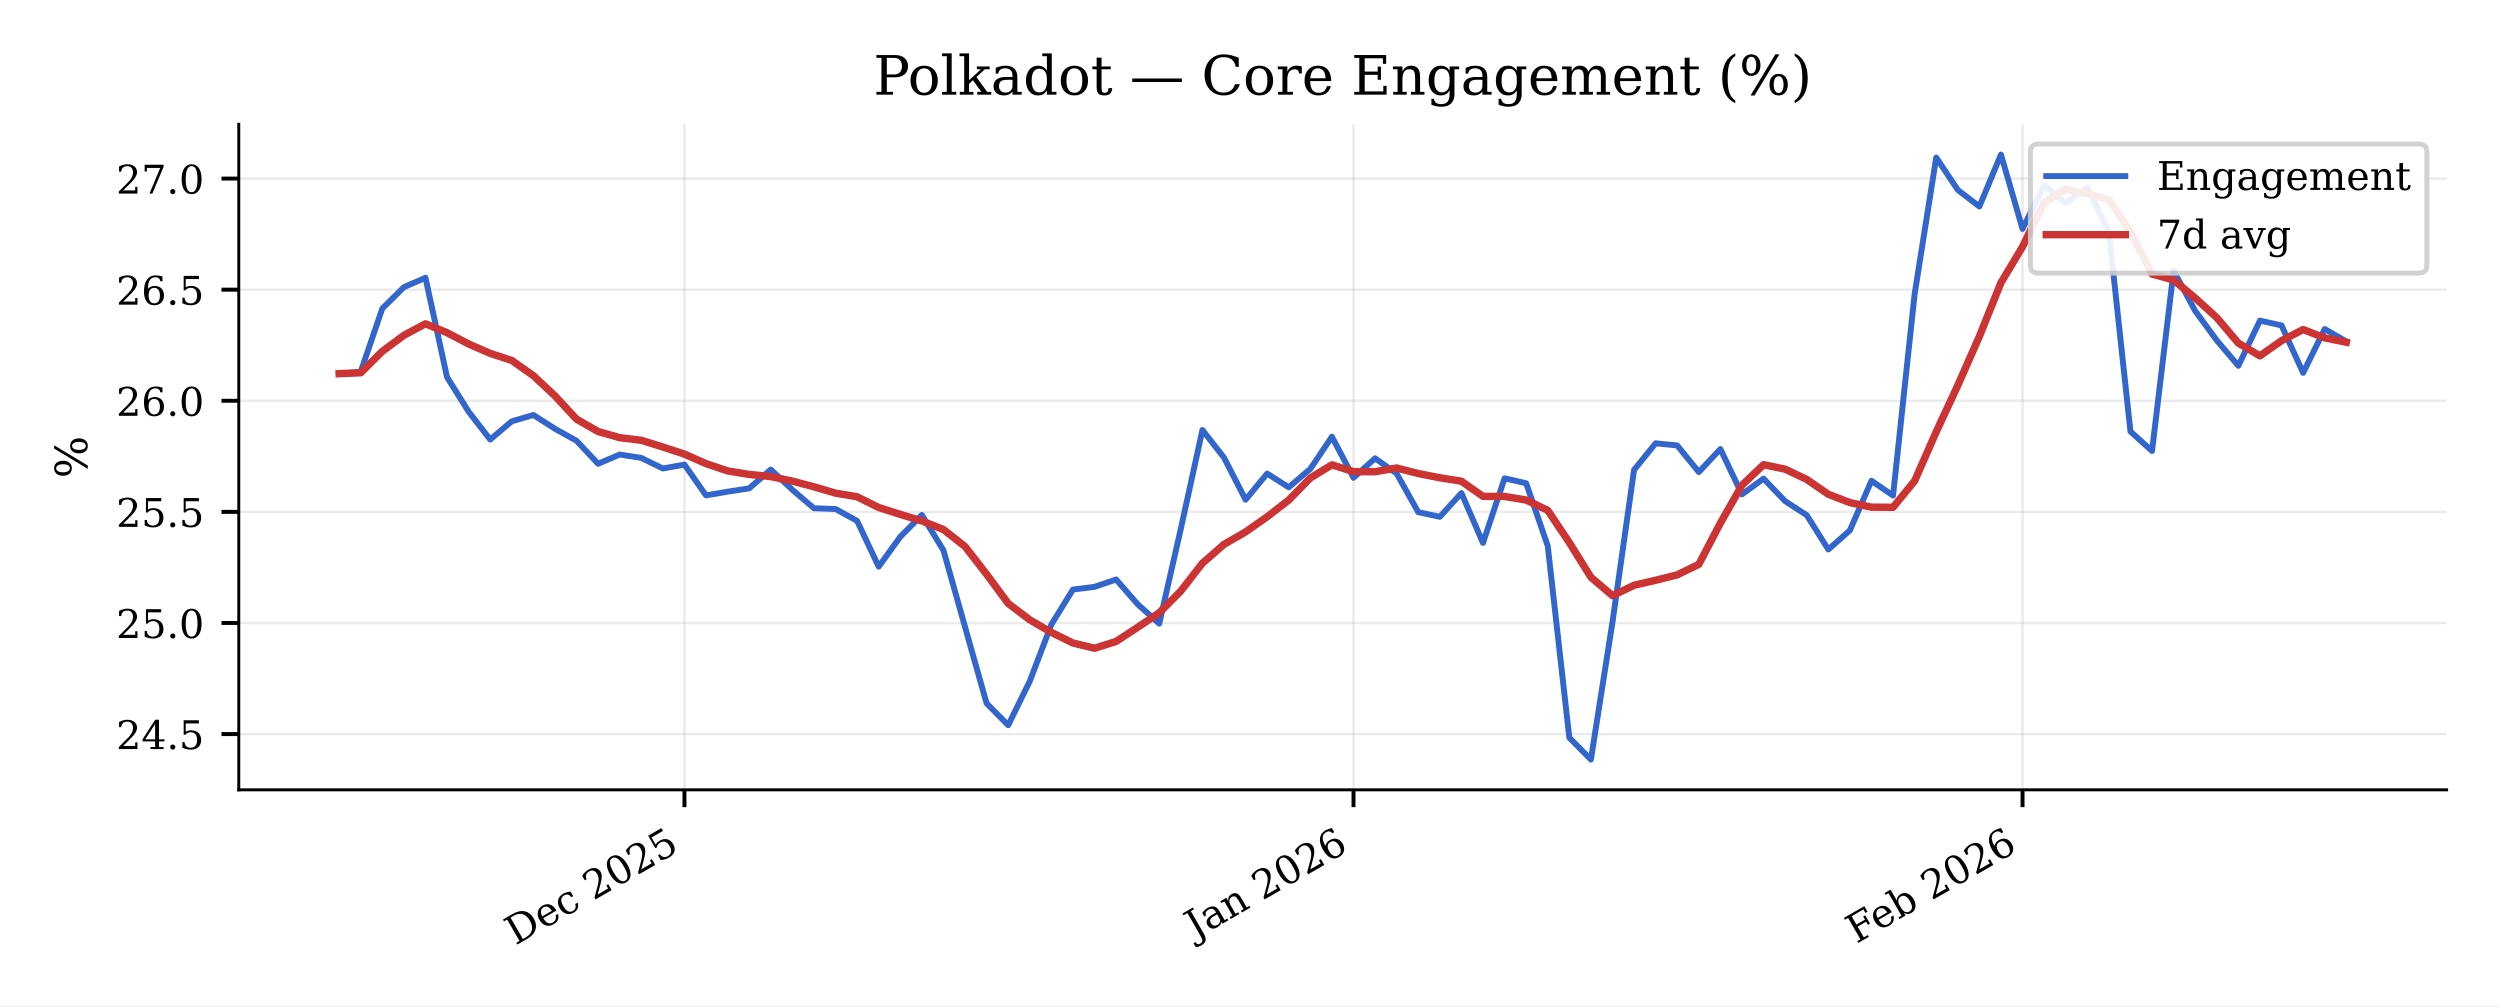
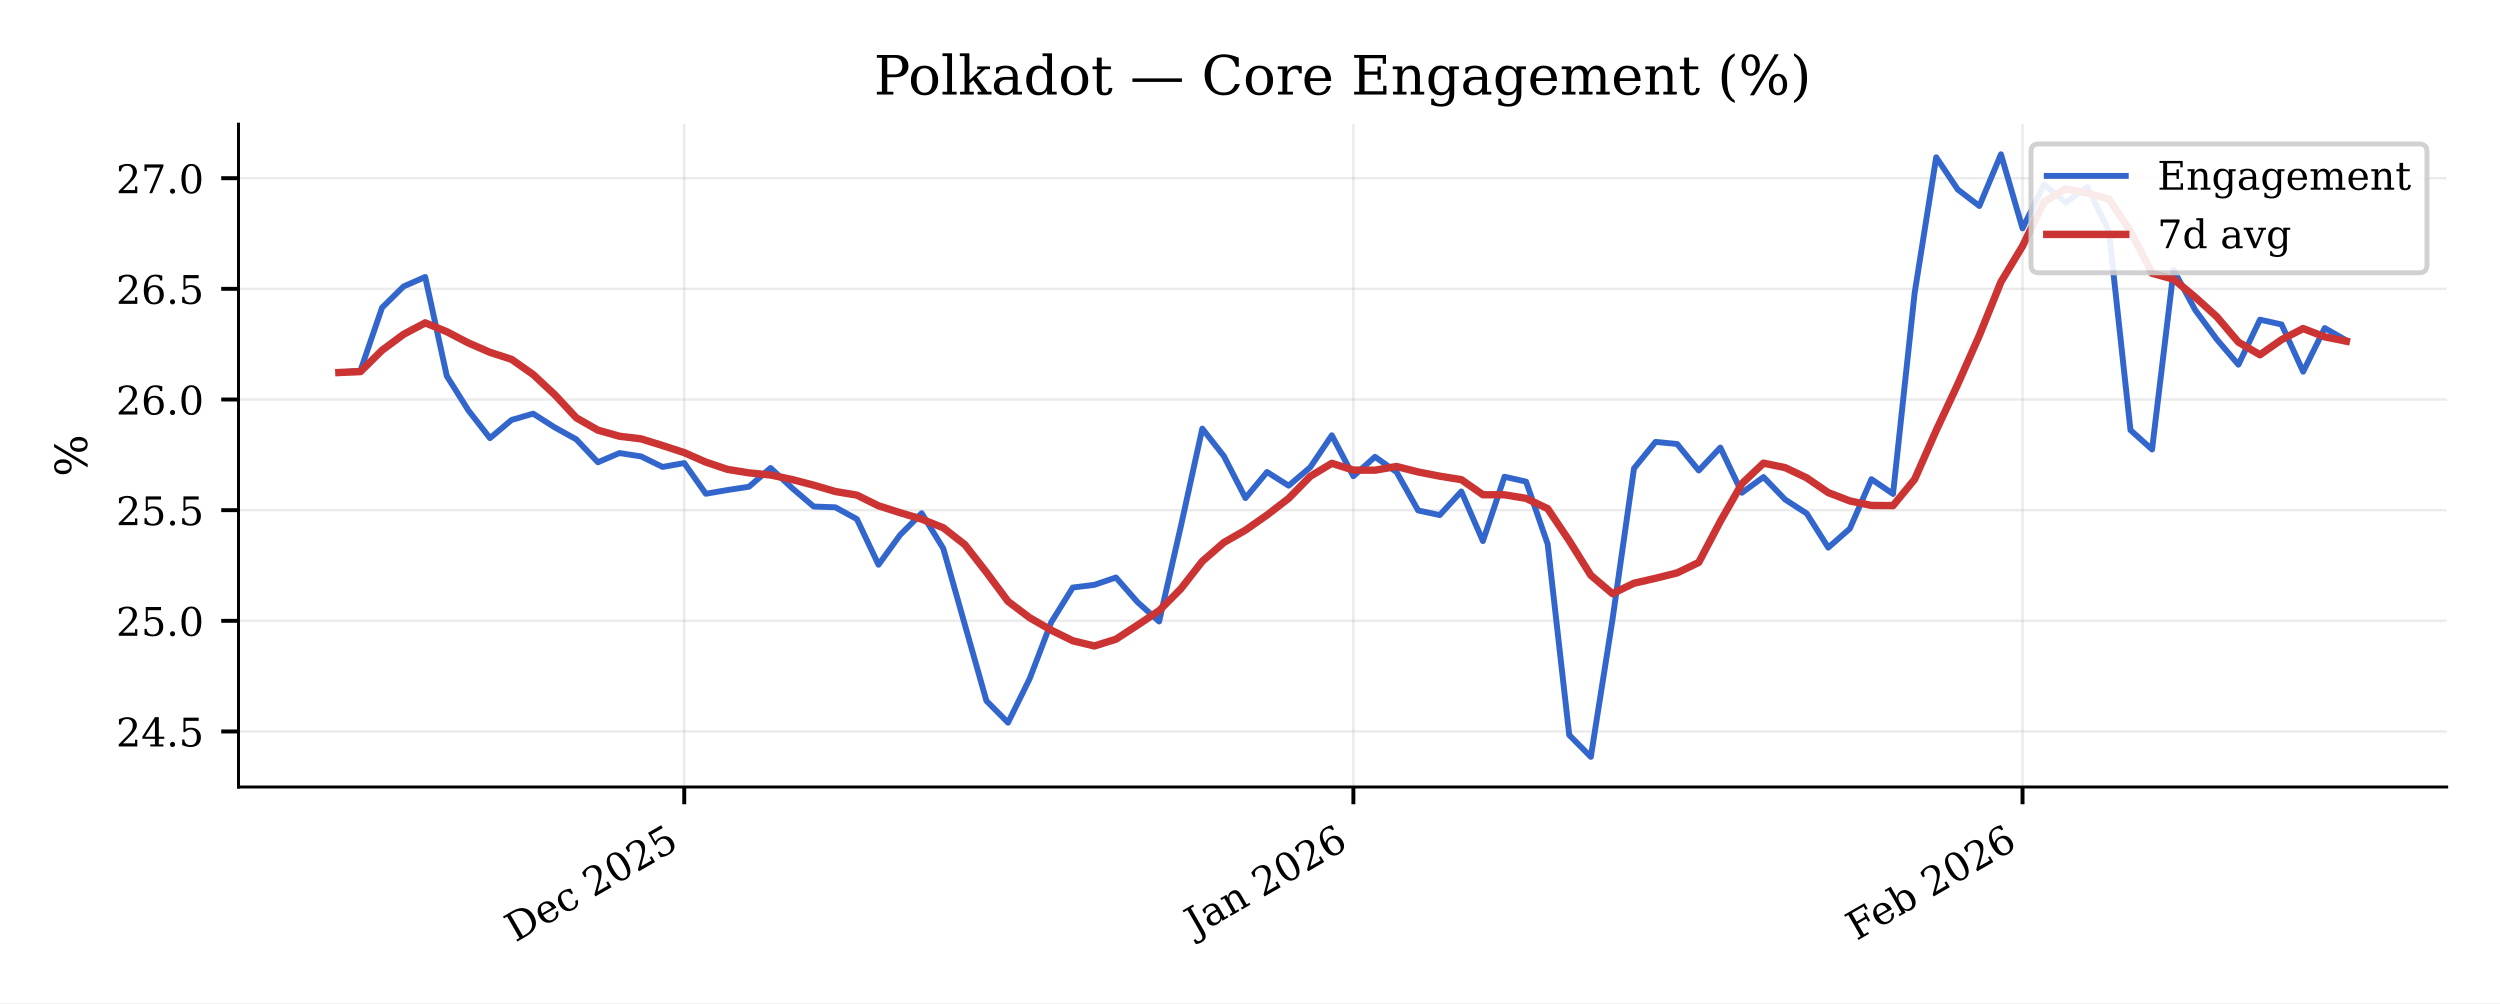
- <svg xmlns="http://www.w3.org/2000/svg" xmlns:xlink="http://www.w3.org/1999/xlink" width="505.939pt" height="203.614pt" viewBox="0 0 505.939 203.614" version="1.1">
+ <svg xmlns="http://www.w3.org/2000/svg" xmlns:xlink="http://www.w3.org/1999/xlink" width="506.538pt" height="203.229pt" viewBox="0 0 506.538 203.229" version="1.1">
  <defs>
    <style type="text/css">*{stroke-linejoin: round; stroke-linecap: butt}</style>
  </defs>
  <g id="figure_1">
    <g id="patch_1">
-       <path d="M 0 203.614  L 505.939 203.614  L 505.939 0  L 0 0  z " style="fill: #ffffff" />
+       <path d="M 0 203.229  L 506.538 203.229  L 506.538 0  L 0 0  z " style="fill: #ffffff" />
    </g>
    <g id="axes_1">
      <g id="patch_2">
-         <path d="M 48.323 159.843  L 495.139 159.843  L 495.139 25.158  L 48.323 25.158  z " style="fill: #ffffff" />
+         <path d="M 48.323 159.458  L 495.738 159.458  L 495.738 25.158  L 48.323 25.158  z " style="fill: #ffffff" />
      </g>
      <g id="matplotlib.axis_1">
        <g id="xtick_1">
          <g id="line2d_1">
-             <path d="M 138.516 159.843  L 138.516 25.158  " clip-path="url(#p95d42a4b3d)" style="fill: none; stroke: #b0b0b0; stroke-opacity: 0.25; stroke-width: 0.5; stroke-linecap: square" />
+             <path d="M 138.637 159.458  L 138.637 25.158  " clip-path="url(#pb8641008ee)" style="fill: none; stroke: #b0b0b0; stroke-opacity: 0.25; stroke-width: 0.5; stroke-linecap: square" />
          </g>
          <g id="line2d_2">
            <defs>
-               <path id="md0ec6a96a8" d="M 0 0  L 0 3.5  " style="stroke: #000000; stroke-width: 0.8" />
+               <path id="mc7904ac2c5" d="M 0 0  L 0 3.5  " style="stroke: #000000; stroke-width: 0.8" />
            </defs>
            <g>
-               <use xlink:href="#md0ec6a96a8" x="138.516" y="159.843" style="stroke: #000000; stroke-width: 0.8" />
+               <use xlink:href="#mc7904ac2c5" x="138.637" y="159.458" style="stroke: #000000; stroke-width: 0.8" />
            </g>
          </g>
          <g id="text_1">
-             <g transform="translate(104.3149 191.3731) rotate(-30) scale(0.08 -0.08)">
+             <g transform="translate(104.4359 190.9881) rotate(-30) scale(0.08 -0.08)">
              <defs>
                <path id="DejaVuSerif-44" d="M 1581 331  L 2163 331  Q 3072 331 3558 850  Q 4044 1369 4044 2338  Q 4044 3306 3559 3818  Q 3075 4331 2163 4331  L 1581 4331  L 1581 331  z M 353 0  L 353 331  L 947 331  L 947 4331  L 353 4331  L 353 4666  L 2209 4666  Q 3416 4666 4089 4050  Q 4763 3434 4763 2338  Q 4763 1238 4088 619  Q 3413 0 2209 0  L 353 0  z " transform="scale(0.015625)" />
                <path id="DejaVuSerif-65" d="M 3469 1600  L 991 1600  L 991 1575  Q 991 903 1244 561  Q 1497 219 1991 219  Q 2369 219 2611 417  Q 2853 616 2950 1006  L 3413 1006  Q 3275 459 2904 184  Q 2534 -91 1931 -91  Q 1203 -91 761 389  Q 319 869 319 1663  Q 319 2450 753 2931  Q 1188 3413 1894 3413  Q 2647 3413 3050 2948  Q 3453 2484 3469 1600  z M 2791 1931  Q 2772 2513 2545 2808  Q 2319 3103 1894 3103  Q 1497 3103 1269 2806  Q 1041 2509 991 1931  L 2791 1931  z " transform="scale(0.015625)" />
                <path id="DejaVuSerif-63" d="M 3291 997  Q 3169 466 2822 187  Q 2475 -91 1925 -91  Q 1200 -91 759 389  Q 319 869 319 1663  Q 319 2459 759 2936  Q 1200 3413 1925 3413  Q 2241 3413 2553 3339  Q 2866 3266 3181 3116  L 3181 2266  L 2847 2266  Q 2781 2703 2561 2903  Q 2341 3103 1931 3103  Q 1466 3103 1228 2742  Q 991 2381 991 1663  Q 991 944 1227 581  Q 1463 219 1931 219  Q 2303 219 2525 412  Q 2747 606 2828 997  L 3291 997  z " transform="scale(0.015625)" />
                <path id="DejaVuSerif-20" transform="scale(0.015625)" />
                <path id="DejaVuSerif-32" d="M 819 3553  L 469 3553  L 469 4384  Q 803 4563 1142 4656  Q 1481 4750 1806 4750  Q 2534 4750 2956 4397  Q 3378 4044 3378 3438  Q 3378 2753 2422 1800  Q 2347 1728 2309 1691  L 1131 513  L 3078 513  L 3078 1088  L 3444 1088  L 3444 0  L 434 0  L 434 341  L 1850 1753  Q 2319 2222 2519 2614  Q 2719 3006 2719 3438  Q 2719 3909 2473 4175  Q 2228 4441 1797 4441  Q 1350 4441 1106 4219  Q 863 3997 819 3553  z " transform="scale(0.015625)" />
                <path id="DejaVuSerif-30" d="M 2034 219  Q 2513 219 2750 744  Q 2988 1269 2988 2328  Q 2988 3391 2750 3916  Q 2513 4441 2034 4441  Q 1556 4441 1318 3916  Q 1081 3391 1081 2328  Q 1081 1269 1318 744  Q 1556 219 2034 219  z M 2034 -91  Q 1275 -91 848 546  Q 422 1184 422 2328  Q 422 3475 848 4112  Q 1275 4750 2034 4750  Q 2797 4750 3222 4112  Q 3647 3475 3647 2328  Q 3647 1184 3222 546  Q 2797 -91 2034 -91  z " transform="scale(0.015625)" />
                <path id="DejaVuSerif-35" d="M 3219 4666  L 3219 4153  L 1081 4153  L 1081 2816  Q 1244 2928 1461 2984  Q 1678 3041 1947 3041  Q 2703 3041 3140 2622  Q 3578 2203 3578 1478  Q 3578 738 3136 323  Q 2694 -91 1894 -91  Q 1572 -91 1234 -12  Q 897 66 544 225  L 544 1131  L 897 1131  Q 925 688 1179 453  Q 1434 219 1894 219  Q 2388 219 2653 544  Q 2919 869 2919 1478  Q 2919 2084 2655 2407  Q 2391 2731 1894 2731  Q 1613 2731 1398 2631  Q 1184 2531 1019 2322  L 750 2322  L 750 4666  L 3219 4666  z " transform="scale(0.015625)" />
              </defs>
              <use xlink:href="#DejaVuSerif-44" />
-               <use xlink:href="#DejaVuSerif-65" x="80.176" />
-               <use xlink:href="#DejaVuSerif-63" x="139.355" />
-               <use xlink:href="#DejaVuSerif-20" x="195.361" />
-               <use xlink:href="#DejaVuSerif-32" x="227.148" />
-               <use xlink:href="#DejaVuSerif-30" x="290.771" />
-               <use xlink:href="#DejaVuSerif-32" x="354.395" />
-               <use xlink:href="#DejaVuSerif-35" x="418.018" />
+               <use xlink:href="#DejaVuSerif-65" transform="translate(80.17578 0)" />
+               <use xlink:href="#DejaVuSerif-63" transform="translate(139.3555 0)" />
+               <use xlink:href="#DejaVuSerif-20" transform="translate(195.3613 0)" />
+               <use xlink:href="#DejaVuSerif-32" transform="translate(227.1484 0)" />
+               <use xlink:href="#DejaVuSerif-30" transform="translate(290.7715 0)" />
+               <use xlink:href="#DejaVuSerif-32" transform="translate(354.3945 0)" />
+               <use xlink:href="#DejaVuSerif-35" transform="translate(418.0176 0)" />
            </g>
          </g>
        </g>
        <g id="xtick_2">
          <g id="line2d_3">
-             <path d="M 273.915 159.843  L 273.915 25.158  " clip-path="url(#p95d42a4b3d)" style="fill: none; stroke: #b0b0b0; stroke-opacity: 0.25; stroke-width: 0.5; stroke-linecap: square" />
+             <path d="M 274.217 159.458  L 274.217 25.158  " clip-path="url(#pb8641008ee)" style="fill: none; stroke: #b0b0b0; stroke-opacity: 0.25; stroke-width: 0.5; stroke-linecap: square" />
          </g>
          <g id="line2d_4">
            <g>
-               <use xlink:href="#md0ec6a96a8" x="273.915" y="159.843" style="stroke: #000000; stroke-width: 0.8" />
+               <use xlink:href="#mc7904ac2c5" x="274.217" y="159.458" style="stroke: #000000; stroke-width: 0.8" />
            </g>
          </g>
          <g id="text_2">
-             <g transform="translate(241.8777 190.1237) rotate(-30) scale(0.08 -0.08)">
+             <g transform="translate(242.1802 189.7387) rotate(-30) scale(0.08 -0.08)">
              <defs>
                <path id="DejaVuSerif-4a" d="M -538 -1119  L -538 -384  L -181 -384  Q -172 -694 -34 -845  Q 103 -997 378 -997  Q 750 -997 897 -762  Q 1044 -528 1044 153  L 1044 4331  L 319 4331  L 319 4666  L 2272 4666  L 2272 4331  L 1678 4331  L 1678 128  Q 1678 -644 1368 -987  Q 1059 -1331 372 -1331  Q 150 -1331 -79 -1278  Q -309 -1225 -538 -1119  z " transform="scale(0.015625)" />
                <path id="DejaVuSerif-61" d="M 2547 1044  L 2547 1747  L 1806 1747  Q 1378 1747 1168 1562  Q 959 1378 959 997  Q 959 650 1171 447  Q 1384 244 1747 244  Q 2106 244 2326 466  Q 2547 688 2547 1044  z M 3122 2075  L 3122 331  L 3634 331  L 3634 0  L 2547 0  L 2547 359  Q 2356 128 2106 18  Q 1856 -91 1522 -91  Q 969 -91 644 203  Q 319 497 319 997  Q 319 1513 691 1797  Q 1063 2081 1741 2081  L 2547 2081  L 2547 2309  Q 2547 2688 2317 2895  Q 2088 3103 1672 3103  Q 1328 3103 1125 2947  Q 922 2791 872 2484  L 575 2484  L 575 3156  Q 875 3284 1158 3348  Q 1441 3413 1709 3413  Q 2400 3413 2761 3070  Q 3122 2728 3122 2075  z " transform="scale(0.015625)" />
                <path id="DejaVuSerif-6e" d="M 263 0  L 263 331  L 781 331  L 781 2988  L 231 2988  L 231 3322  L 1356 3322  L 1356 2731  Q 1516 3069 1770 3241  Q 2025 3413 2363 3413  Q 2913 3413 3172 3097  Q 3431 2781 3431 2113  L 3431 331  L 3944 331  L 3944 0  L 2356 0  L 2356 331  L 2853 331  L 2853 1931  Q 2853 2541 2703 2767  Q 2553 2994 2175 2994  Q 1775 2994 1565 2701  Q 1356 2409 1356 1850  L 1356 331  L 1856 331  L 1856 0  L 263 0  z " transform="scale(0.015625)" />
                <path id="DejaVuSerif-36" d="M 2094 219  Q 2534 219 2771 542  Q 3009 866 3009 1472  Q 3009 2078 2771 2401  Q 2534 2725 2094 2725  Q 1647 2725 1412 2412  Q 1178 2100 1178 1509  Q 1178 888 1415 553  Q 1653 219 2094 219  z M 1075 2569  Q 1288 2803 1556 2918  Q 1825 3034 2163 3034  Q 2859 3034 3264 2615  Q 3669 2197 3669 1472  Q 3669 763 3233 336  Q 2797 -91 2069 -91  Q 1278 -91 853 498  Q 428 1088 428 2181  Q 428 3406 931 4078  Q 1434 4750 2350 4750  Q 2597 4750 2869 4703  Q 3141 4656 3425 4563  L 3425 3794  L 3072 3794  Q 3034 4109 2831 4275  Q 2628 4441 2284 4441  Q 1678 4441 1381 3981  Q 1084 3522 1075 2569  z " transform="scale(0.015625)" />
              </defs>
              <use xlink:href="#DejaVuSerif-4a" />
-               <use xlink:href="#DejaVuSerif-61" x="40.088" />
-               <use xlink:href="#DejaVuSerif-6e" x="99.707" />
-               <use xlink:href="#DejaVuSerif-20" x="164.111" />
-               <use xlink:href="#DejaVuSerif-32" x="195.898" />
-               <use xlink:href="#DejaVuSerif-30" x="259.521" />
-               <use xlink:href="#DejaVuSerif-32" x="323.145" />
-               <use xlink:href="#DejaVuSerif-36" x="386.768" />
+               <use xlink:href="#DejaVuSerif-61" transform="translate(40.08789 0)" />
+               <use xlink:href="#DejaVuSerif-6e" transform="translate(99.70703 0)" />
+               <use xlink:href="#DejaVuSerif-20" transform="translate(164.1113 0)" />
+               <use xlink:href="#DejaVuSerif-32" transform="translate(195.8984 0)" />
+               <use xlink:href="#DejaVuSerif-30" transform="translate(259.5215 0)" />
+               <use xlink:href="#DejaVuSerif-32" transform="translate(323.1445 0)" />
+               <use xlink:href="#DejaVuSerif-36" transform="translate(386.7676 0)" />
            </g>
          </g>
        </g>
        <g id="xtick_3">
          <g id="line2d_5">
-             <path d="M 409.313 159.843  L 409.313 25.158  " clip-path="url(#p95d42a4b3d)" style="fill: none; stroke: #b0b0b0; stroke-opacity: 0.25; stroke-width: 0.5; stroke-linecap: square" />
+             <path d="M 409.797 159.458  L 409.797 25.158  " clip-path="url(#pb8641008ee)" style="fill: none; stroke: #b0b0b0; stroke-opacity: 0.25; stroke-width: 0.5; stroke-linecap: square" />
          </g>
          <g id="line2d_6">
            <g>
-               <use xlink:href="#md0ec6a96a8" x="409.313" y="159.843" style="stroke: #000000; stroke-width: 0.8" />
+               <use xlink:href="#mc7904ac2c5" x="409.797" y="159.458" style="stroke: #000000; stroke-width: 0.8" />
            </g>
          </g>
          <g id="text_3">
-             <g transform="translate(375.6851 191.0425) rotate(-30) scale(0.08 -0.08)">
+             <g transform="translate(376.1691 190.6575) rotate(-30) scale(0.08 -0.08)">
              <defs>
                <path id="DejaVuSerif-46" d="M 353 0  L 353 331  L 947 331  L 947 4331  L 353 4331  L 353 4666  L 4172 4666  L 4172 3628  L 3788 3628  L 3788 4281  L 1581 4281  L 1581 2719  L 3175 2719  L 3175 3303  L 3559 3303  L 3559 1753  L 3175 1753  L 3175 2338  L 1581 2338  L 1581 331  L 2328 331  L 2328 0  L 353 0  z " transform="scale(0.015625)" />
                <path id="DejaVuSerif-62" d="M 738 331  L 738 4531  L 184 4531  L 184 4863  L 1313 4863  L 1313 2803  Q 1481 3116 1742 3264  Q 2003 3413 2388 3413  Q 3000 3413 3387 2928  Q 3775 2444 3775 1663  Q 3775 881 3387 395  Q 3000 -91 2388 -91  Q 2003 -91 1742 57  Q 1481 206 1313 519  L 1313 0  L 184 0  L 184 331  L 738 331  z M 1313 1497  Q 1313 897 1542 583  Q 1772 269 2209 269  Q 2650 269 2876 622  Q 3103 975 3103 1663  Q 3103 2353 2876 2703  Q 2650 3053 2209 3053  Q 1772 3053 1542 2737  Q 1313 2422 1313 1825  L 1313 1497  z " transform="scale(0.015625)" />
              </defs>
              <use xlink:href="#DejaVuSerif-46" />
-               <use xlink:href="#DejaVuSerif-65" x="63.885" />
-               <use xlink:href="#DejaVuSerif-62" x="123.064" />
-               <use xlink:href="#DejaVuSerif-20" x="187.078" />
-               <use xlink:href="#DejaVuSerif-32" x="218.865" />
-               <use xlink:href="#DejaVuSerif-30" x="282.488" />
-               <use xlink:href="#DejaVuSerif-32" x="346.111" />
-               <use xlink:href="#DejaVuSerif-36" x="409.734" />
+               <use xlink:href="#DejaVuSerif-65" transform="translate(63.88477 0)" />
+               <use xlink:href="#DejaVuSerif-62" transform="translate(123.0645 0)" />
+               <use xlink:href="#DejaVuSerif-20" transform="translate(187.0781 0)" />
+               <use xlink:href="#DejaVuSerif-32" transform="translate(218.8652 0)" />
+               <use xlink:href="#DejaVuSerif-30" transform="translate(282.4883 0)" />
+               <use xlink:href="#DejaVuSerif-32" transform="translate(346.1113 0)" />
+               <use xlink:href="#DejaVuSerif-36" transform="translate(409.7344 0)" />
            </g>
          </g>
        </g>
      </g>
      <g id="matplotlib.axis_2">
        <g id="ytick_1">
          <g id="line2d_7">
-             <path d="M 48.323 148.559  L 495.139 148.559  " clip-path="url(#p95d42a4b3d)" style="fill: none; stroke: #b0b0b0; stroke-opacity: 0.25; stroke-width: 0.5; stroke-linecap: square" />
+             <path d="M 48.323 148.206  L 495.738 148.206  " clip-path="url(#pb8641008ee)" style="fill: none; stroke: #b0b0b0; stroke-opacity: 0.25; stroke-width: 0.5; stroke-linecap: square" />
          </g>
          <g id="line2d_8">
            <defs>
-               <path id="m6b0a454af5" d="M 0 0  L -3.5 0  " style="stroke: #000000; stroke-width: 0.8" />
+               <path id="m732119e237" d="M 0 0  L -3.5 0  " style="stroke: #000000; stroke-width: 0.8" />
            </defs>
            <g>
-               <use xlink:href="#m6b0a454af5" x="48.323" y="148.559" style="stroke: #000000; stroke-width: 0.8" />
+               <use xlink:href="#m732119e237" x="48.323" y="148.206" style="stroke: #000000; stroke-width: 0.8" />
            </g>
          </g>
          <g id="text_4">
-             <g transform="translate(23.51031 151.5979) scale(0.08 -0.08)">
+             <g transform="translate(23.51031 151.2451) scale(0.08 -0.08)">
              <defs>
                <path id="DejaVuSerif-34" d="M 2234 1581  L 2234 4063  L 641 1581  L 2234 1581  z M 3609 0  L 1484 0  L 1484 331  L 2234 331  L 2234 1247  L 197 1247  L 197 1588  L 2241 4750  L 2859 4750  L 2859 1581  L 3750 1581  L 3750 1247  L 2859 1247  L 2859 331  L 3609 331  L 3609 0  z " transform="scale(0.015625)" />
                <path id="DejaVuSerif-2e" d="M 603 325  Q 603 500 722 622  Q 841 744 1019 744  Q 1191 744 1312 622  Q 1434 500 1434 325  Q 1434 153 1312 31  Q 1191 -91 1019 -91  Q 841 -91 722 29  Q 603 150 603 325  z " transform="scale(0.015625)" />
              </defs>
              <use xlink:href="#DejaVuSerif-32" />
-               <use xlink:href="#DejaVuSerif-34" x="63.623" />
-               <use xlink:href="#DejaVuSerif-2e" x="127.246" />
-               <use xlink:href="#DejaVuSerif-35" x="159.033" />
+               <use xlink:href="#DejaVuSerif-34" transform="translate(63.62305 0)" />
+               <use xlink:href="#DejaVuSerif-2e" transform="translate(127.2461 0)" />
+               <use xlink:href="#DejaVuSerif-35" transform="translate(159.0332 0)" />
            </g>
          </g>
        </g>
        <g id="ytick_2">
          <g id="line2d_9">
-             <path d="M 48.323 126.074  L 495.139 126.074  " clip-path="url(#p95d42a4b3d)" style="fill: none; stroke: #b0b0b0; stroke-opacity: 0.25; stroke-width: 0.5; stroke-linecap: square" />
+             <path d="M 48.323 125.786  L 495.738 125.786  " clip-path="url(#pb8641008ee)" style="fill: none; stroke: #b0b0b0; stroke-opacity: 0.25; stroke-width: 0.5; stroke-linecap: square" />
          </g>
          <g id="line2d_10">
            <g>
-               <use xlink:href="#m6b0a454af5" x="48.323" y="126.074" style="stroke: #000000; stroke-width: 0.8" />
+               <use xlink:href="#m732119e237" x="48.323" y="125.786" style="stroke: #000000; stroke-width: 0.8" />
            </g>
          </g>
          <g id="text_5">
-             <g transform="translate(23.51031 129.1138) scale(0.08 -0.08)">
-               <use xlink:href="#DejaVuSerif-32" />
-               <use xlink:href="#DejaVuSerif-35" x="63.623" />
-               <use xlink:href="#DejaVuSerif-2e" x="127.246" />
-               <use xlink:href="#DejaVuSerif-30" x="159.033" />
+             <g transform="translate(23.51031 128.8253) scale(0.08 -0.08)">
+               <use xlink:href="#DejaVuSerif-32" />
+               <use xlink:href="#DejaVuSerif-35" transform="translate(63.62305 0)" />
+               <use xlink:href="#DejaVuSerif-2e" transform="translate(127.2461 0)" />
+               <use xlink:href="#DejaVuSerif-30" transform="translate(159.0332 0)" />
            </g>
          </g>
        </g>
        <g id="ytick_3">
          <g id="line2d_11">
-             <path d="M 48.323 103.59  L 495.139 103.59  " clip-path="url(#p95d42a4b3d)" style="fill: none; stroke: #b0b0b0; stroke-opacity: 0.25; stroke-width: 0.5; stroke-linecap: square" />
+             <path d="M 48.323 103.366  L 495.738 103.366  " clip-path="url(#pb8641008ee)" style="fill: none; stroke: #b0b0b0; stroke-opacity: 0.25; stroke-width: 0.5; stroke-linecap: square" />
          </g>
          <g id="line2d_12">
            <g>
-               <use xlink:href="#m6b0a454af5" x="48.323" y="103.59" style="stroke: #000000; stroke-width: 0.8" />
+               <use xlink:href="#m732119e237" x="48.323" y="103.366" style="stroke: #000000; stroke-width: 0.8" />
            </g>
          </g>
          <g id="text_6">
-             <g transform="translate(23.51031 106.6297) scale(0.08 -0.08)">
-               <use xlink:href="#DejaVuSerif-32" />
-               <use xlink:href="#DejaVuSerif-35" x="63.623" />
-               <use xlink:href="#DejaVuSerif-2e" x="127.246" />
-               <use xlink:href="#DejaVuSerif-35" x="159.033" />
+             <g transform="translate(23.51031 106.4054) scale(0.08 -0.08)">
+               <use xlink:href="#DejaVuSerif-32" />
+               <use xlink:href="#DejaVuSerif-35" transform="translate(63.62305 0)" />
+               <use xlink:href="#DejaVuSerif-2e" transform="translate(127.2461 0)" />
+               <use xlink:href="#DejaVuSerif-35" transform="translate(159.0332 0)" />
            </g>
          </g>
        </g>
        <g id="ytick_4">
          <g id="line2d_13">
-             <path d="M 48.323 81.106  L 495.139 81.106  " clip-path="url(#p95d42a4b3d)" style="fill: none; stroke: #b0b0b0; stroke-opacity: 0.25; stroke-width: 0.5; stroke-linecap: square" />
+             <path d="M 48.323 80.946  L 495.738 80.946  " clip-path="url(#pb8641008ee)" style="fill: none; stroke: #b0b0b0; stroke-opacity: 0.25; stroke-width: 0.5; stroke-linecap: square" />
          </g>
          <g id="line2d_14">
            <g>
-               <use xlink:href="#m6b0a454af5" x="48.323" y="81.106" style="stroke: #000000; stroke-width: 0.8" />
+               <use xlink:href="#m732119e237" x="48.323" y="80.946" style="stroke: #000000; stroke-width: 0.8" />
            </g>
          </g>
          <g id="text_7">
-             <g transform="translate(23.51031 84.14555) scale(0.08 -0.08)">
-               <use xlink:href="#DejaVuSerif-32" />
-               <use xlink:href="#DejaVuSerif-36" x="63.623" />
-               <use xlink:href="#DejaVuSerif-2e" x="127.246" />
-               <use xlink:href="#DejaVuSerif-30" x="159.033" />
+             <g transform="translate(23.51031 83.98561) scale(0.08 -0.08)">
+               <use xlink:href="#DejaVuSerif-32" />
+               <use xlink:href="#DejaVuSerif-36" transform="translate(63.62305 0)" />
+               <use xlink:href="#DejaVuSerif-2e" transform="translate(127.2461 0)" />
+               <use xlink:href="#DejaVuSerif-30" transform="translate(159.0332 0)" />
            </g>
          </g>
        </g>
        <g id="ytick_5">
          <g id="line2d_15">
-             <path d="M 48.323 58.622  L 495.139 58.622  " clip-path="url(#p95d42a4b3d)" style="fill: none; stroke: #b0b0b0; stroke-opacity: 0.25; stroke-width: 0.5; stroke-linecap: square" />
+             <path d="M 48.323 58.526  L 495.738 58.526  " clip-path="url(#pb8641008ee)" style="fill: none; stroke: #b0b0b0; stroke-opacity: 0.25; stroke-width: 0.5; stroke-linecap: square" />
          </g>
          <g id="line2d_16">
            <g>
-               <use xlink:href="#m6b0a454af5" x="48.323" y="58.622" style="stroke: #000000; stroke-width: 0.8" />
+               <use xlink:href="#m732119e237" x="48.323" y="58.526" style="stroke: #000000; stroke-width: 0.8" />
            </g>
          </g>
          <g id="text_8">
-             <g transform="translate(23.51031 61.66143) scale(0.08 -0.08)">
-               <use xlink:href="#DejaVuSerif-32" />
-               <use xlink:href="#DejaVuSerif-36" x="63.623" />
-               <use xlink:href="#DejaVuSerif-2e" x="127.246" />
-               <use xlink:href="#DejaVuSerif-35" x="159.033" />
+             <g transform="translate(23.51031 61.56577) scale(0.08 -0.08)">
+               <use xlink:href="#DejaVuSerif-32" />
+               <use xlink:href="#DejaVuSerif-36" transform="translate(63.62305 0)" />
+               <use xlink:href="#DejaVuSerif-2e" transform="translate(127.2461 0)" />
+               <use xlink:href="#DejaVuSerif-35" transform="translate(159.0332 0)" />
            </g>
          </g>
        </g>
        <g id="ytick_6">
          <g id="line2d_17">
-             <path d="M 48.323 36.138  L 495.139 36.138  " clip-path="url(#p95d42a4b3d)" style="fill: none; stroke: #b0b0b0; stroke-opacity: 0.25; stroke-width: 0.5; stroke-linecap: square" />
+             <path d="M 48.323 36.107  L 495.738 36.107  " clip-path="url(#pb8641008ee)" style="fill: none; stroke: #b0b0b0; stroke-opacity: 0.25; stroke-width: 0.5; stroke-linecap: square" />
          </g>
          <g id="line2d_18">
            <g>
-               <use xlink:href="#m6b0a454af5" x="48.323" y="36.138" style="stroke: #000000; stroke-width: 0.8" />
+               <use xlink:href="#m732119e237" x="48.323" y="36.107" style="stroke: #000000; stroke-width: 0.8" />
            </g>
          </g>
          <g id="text_9">
-             <g transform="translate(23.51031 39.17732) scale(0.08 -0.08)">
+             <g transform="translate(23.51031 39.14593) scale(0.08 -0.08)">
              <defs>
                <path id="DejaVuSerif-37" d="M 3609 4347  L 1784 0  L 1319 0  L 3059 4153  L 903 4153  L 903 3578  L 538 3578  L 538 4666  L 3609 4666  L 3609 4347  z " transform="scale(0.015625)" />
              </defs>
              <use xlink:href="#DejaVuSerif-32" />
-               <use xlink:href="#DejaVuSerif-37" x="63.623" />
-               <use xlink:href="#DejaVuSerif-2e" x="127.246" />
-               <use xlink:href="#DejaVuSerif-30" x="159.033" />
+               <use xlink:href="#DejaVuSerif-37" transform="translate(63.62305 0)" />
+               <use xlink:href="#DejaVuSerif-2e" transform="translate(127.2461 0)" />
+               <use xlink:href="#DejaVuSerif-30" transform="translate(159.0332 0)" />
            </g>
          </g>
        </g>
        <g id="text_10">
-           <g transform="translate(17.63859 96.77641) rotate(-90) scale(0.09 -0.09)">
+           <g transform="translate(17.63859 96.5839) rotate(-90) scale(0.09 -0.09)">
            <defs>
              <path id="DejaVuSerif-25" d="M 1434 4459  Q 1159 4459 1004 4200  Q 850 3941 850 3475  Q 850 3016 1008 2753  Q 1166 2491 1434 2491  Q 1700 2491 1854 2752  Q 2009 3013 2009 3475  Q 2009 3938 1854 4198  Q 1700 4459 1434 4459  z M 4653 2169  Q 4381 2169 4226 1906  Q 4072 1644 4072 1178  Q 4072 719 4228 458  Q 4384 197 4653 197  Q 4922 197 5075 458  Q 5228 719 5228 1178  Q 5228 1641 5073 1905  Q 4919 2169 4653 2169  z M 4653 2450  Q 5147 2450 5437 2106  Q 5728 1763 5728 1178  Q 5728 594 5436 251  Q 5144 -91 4653 -91  Q 4153 -91 3862 251  Q 3572 594 3572 1178  Q 3572 1766 3864 2108  Q 4156 2450 4653 2450  z M 4263 4750  L 4738 4750  L 1819 -91  L 1344 -91  L 4263 4750  z M 1428 4750  Q 1922 4750 2215 4408  Q 2509 4066 2509 3481  Q 2509 2891 2217 2550  Q 1925 2209 1428 2209  Q 931 2209 642 2551  Q 353 2894 353 3481  Q 353 4063 643 4406  Q 934 4750 1428 4750  z " transform="scale(0.015625)" />
            </defs>
            <use xlink:href="#DejaVuSerif-25" />
          </g>
        </g>
      </g>
      <g id="line2d_19">
-         <path d="M 68.633 75.623  L 73 75.249  L 77.368 62.438  L 81.736 58.121  L 86.103 56.211  L 90.471 76.332  L 94.839 83.314  L 99.207 88.954  L 103.574 85.258  L 107.942 83.983  L 112.31 86.773  L 116.677 89.2  L 121.045 93.856  L 125.413 91.987  L 129.78 92.667  L 134.148 94.81  L 138.516 94.023  L 142.884 100.257  L 147.251 99.502  L 151.619 98.833  L 155.987 95.021  L 160.354 99.12  L 164.722 102.856  L 169.09 103.007  L 173.457 105.413  L 177.825 114.679  L 182.193 108.632  L 186.561 104.218  L 190.928 111.364  L 195.296 126.871  L 199.664 142.344  L 204.031 146.77  L 208.399 137.863  L 212.767 126.388  L 217.135 119.31  L 221.502 118.766  L 225.87 117.273  L 230.238 122.282  L 234.605 126.21  L 238.973 106.998  L 243.341 87.02  L 247.708 92.609  L 252.076 101.126  L 256.444 95.839  L 260.812 98.617  L 265.179 94.884  L 269.547 88.38  L 273.915 96.696  L 278.282 92.747  L 282.65 95.845  L 287.018 103.648  L 291.385 104.59  L 295.753 99.789  L 300.121 109.869  L 304.489 96.798  L 308.856 97.797  L 313.224 110.47  L 317.592 149.291  L 321.959 153.721  L 326.327 125.911  L 330.695 95.1  L 335.062 89.713  L 339.43 90.15  L 343.798 95.532  L 348.166 90.873  L 352.533 100.049  L 356.901 96.862  L 361.269 101.427  L 365.636 104.256  L 370.004 111.2  L 374.372 107.34  L 378.739 97.296  L 383.107 100.289  L 387.475 59.504  L 391.843 31.885  L 396.21 38.444  L 400.578 41.786  L 404.946 31.28  L 409.313 46.328  L 413.681 37.419  L 418.049 41.081  L 422.417 37.91  L 426.784 46.893  L 431.152 87.325  L 435.52 91.263  L 439.887 54.79  L 444.255 62.926  L 448.623 68.889  L 452.99 74.03  L 457.358 64.885  L 461.726 65.857  L 466.094 75.456  L 470.461 66.592  L 474.829 69.097  " clip-path="url(#p95d42a4b3d)" style="fill: none; stroke: #3366cc; stroke-width: 1.2; stroke-linecap: square" />
+         <path d="M 68.66 75.479  L 73.033 75.106  L 77.407 62.332  L 81.781 58.027  L 86.154 56.122  L 90.528 76.186  L 94.901 83.148  L 99.275 88.772  L 103.648 85.086  L 108.022 83.815  L 112.395 86.596  L 116.769 89.017  L 121.143 93.659  L 125.516 91.796  L 129.89 92.474  L 134.263 94.611  L 138.637 93.826  L 143.01 100.042  L 147.384 99.289  L 151.757 98.623  L 156.131 94.821  L 160.505 98.909  L 164.878 102.634  L 169.252 102.784  L 173.625 105.184  L 177.999 114.423  L 182.372 108.393  L 186.746 103.992  L 191.119 111.117  L 195.493 126.58  L 199.867 142.009  L 204.24 146.423  L 208.614 137.541  L 212.987 126.098  L 217.361 119.041  L 221.734 118.499  L 226.108 117.009  L 230.482 122.004  L 234.855 125.921  L 239.229 106.764  L 243.602 86.843  L 247.976 92.416  L 252.349 100.909  L 256.723 95.637  L 261.096 98.407  L 265.47 94.685  L 269.844 88.199  L 274.217 96.491  L 278.591 92.554  L 282.964 95.643  L 287.338 103.424  L 291.711 104.363  L 296.085 99.576  L 300.458 109.627  L 304.832 96.593  L 309.206 97.589  L 313.579 110.226  L 317.953 148.936  L 322.326 153.354  L 326.7 125.623  L 331.073 94.9  L 335.447 89.529  L 339.82 89.964  L 344.194 95.331  L 348.568 90.686  L 352.941 99.835  L 357.315 96.657  L 361.688 101.209  L 366.062 104.03  L 370.435 110.954  L 374.809 107.105  L 379.182 97.09  L 383.556 100.074  L 387.93 59.406  L 392.303 31.865  L 396.677 38.406  L 401.05 41.738  L 405.424 31.263  L 409.797 46.268  L 414.171 37.384  L 418.545 41.036  L 422.918 37.874  L 427.292 46.831  L 431.665 87.147  L 436.039 91.074  L 440.412 54.705  L 444.786 62.818  L 449.159 68.764  L 453.533 73.89  L 457.907 64.771  L 462.28 65.741  L 466.654 75.312  L 471.027 66.473  L 475.401 68.972  " clip-path="url(#pb8641008ee)" style="fill: none; stroke: #3366cc; stroke-width: 1.2; stroke-linecap: square" />
      </g>
      <g id="patch_3">
-         <path d="M 48.323 159.843  L 48.323 25.158  " style="fill: none; stroke: #000000; stroke-width: 0.6; stroke-linejoin: miter; stroke-linecap: square" />
+         <path d="M 48.323 159.458  L 48.323 25.158  " style="fill: none; stroke: #000000; stroke-width: 0.6; stroke-linejoin: miter; stroke-linecap: square" />
      </g>
      <g id="patch_4">
-         <path d="M 48.323 159.843  L 495.139 159.843  " style="fill: none; stroke: #000000; stroke-width: 0.6; stroke-linejoin: miter; stroke-linecap: square" />
+         <path d="M 48.323 159.458  L 495.738 159.458  " style="fill: none; stroke: #000000; stroke-width: 0.6; stroke-linejoin: miter; stroke-linecap: square" />
      </g>
      <g id="line2d_20">
-         <path d="M 68.633 75.623  L 73 75.436  L 77.368 71.104  L 81.736 67.858  L 86.103 65.529  L 90.471 67.329  L 94.839 69.613  L 99.207 71.517  L 103.574 72.947  L 107.942 76.025  L 112.31 80.118  L 116.677 84.831  L 121.045 87.334  L 125.413 88.573  L 129.78 89.103  L 134.148 90.468  L 138.516 91.902  L 142.884 93.828  L 147.251 95.3  L 151.619 96.011  L 155.987 96.445  L 160.354 97.366  L 164.722 98.516  L 169.09 99.799  L 173.457 100.536  L 177.825 102.704  L 182.193 104.104  L 186.561 105.418  L 190.928 107.167  L 195.296 110.598  L 199.664 116.217  L 204.031 122.125  L 208.399 125.437  L 212.767 127.974  L 217.135 130.13  L 221.502 131.187  L 225.87 129.816  L 230.238 126.95  L 234.605 124.013  L 238.973 119.604  L 243.341 113.98  L 247.708 110.165  L 252.076 107.645  L 256.444 104.583  L 260.812 101.203  L 265.179 96.728  L 269.547 94.068  L 273.915 95.45  L 278.282 95.47  L 282.65 94.716  L 287.018 95.831  L 291.385 96.684  L 295.753 97.385  L 300.121 100.455  L 304.489 100.47  L 308.856 101.191  L 313.224 103.28  L 317.592 109.801  L 321.959 116.819  L 326.327 120.551  L 330.695 118.441  L 335.062 117.429  L 339.43 116.337  L 343.798 114.203  L 348.166 105.857  L 352.533 98.19  L 356.901 94.04  L 361.269 94.944  L 365.636 97.021  L 370.004 100.029  L 374.372 101.715  L 378.739 102.633  L 383.107 102.667  L 387.475 97.33  L 391.843 87.396  L 396.21 77.994  L 400.578 68.078  L 404.946 57.212  L 409.313 49.931  L 413.681 40.949  L 418.049 38.318  L 422.417 39.178  L 426.784 40.385  L 431.152 46.891  L 435.52 55.46  L 439.887 56.669  L 444.255 60.313  L 448.623 64.285  L 452.99 69.445  L 457.358 72.015  L 461.726 68.949  L 466.094 66.69  L 470.461 68.376  L 474.829 69.258  " clip-path="url(#p95d42a4b3d)" style="fill: none; stroke: #cc3333; stroke-width: 1.5; stroke-linecap: square" />
+         <path d="M 68.66 75.479  L 73.033 75.292  L 77.407 70.972  L 81.781 67.736  L 86.154 65.413  L 90.528 67.209  L 94.901 69.486  L 99.275 71.385  L 103.648 72.81  L 108.022 75.879  L 112.395 79.961  L 116.769 84.66  L 121.143 87.156  L 125.516 88.392  L 129.89 88.92  L 134.263 90.281  L 138.637 91.711  L 143.01 93.632  L 147.384 95.1  L 151.757 95.809  L 156.131 96.241  L 160.505 97.16  L 164.878 98.306  L 169.252 99.586  L 173.625 100.321  L 177.999 102.483  L 182.372 103.878  L 186.746 105.188  L 191.119 106.933  L 195.493 110.353  L 199.867 115.957  L 204.24 121.848  L 208.614 125.151  L 212.987 127.68  L 217.361 129.83  L 221.734 130.884  L 226.108 129.517  L 230.482 126.659  L 234.855 123.73  L 239.229 119.334  L 243.602 113.726  L 247.976 109.922  L 252.349 107.41  L 256.723 104.356  L 261.096 100.985  L 265.47 96.523  L 269.844 93.871  L 274.217 95.249  L 278.591 95.269  L 282.964 94.517  L 287.338 95.629  L 291.711 96.48  L 296.085 97.179  L 300.458 100.24  L 304.832 100.254  L 309.206 100.974  L 313.579 103.057  L 317.953 109.559  L 322.326 116.557  L 326.7 120.278  L 331.073 118.174  L 335.447 117.165  L 339.82 116.076  L 344.194 113.948  L 348.568 105.627  L 352.941 97.981  L 357.315 93.843  L 361.688 94.744  L 366.062 96.816  L 370.435 99.815  L 374.809 101.497  L 379.182 102.411  L 383.556 102.446  L 387.93 97.124  L 392.303 87.218  L 396.677 77.843  L 401.05 67.955  L 405.424 57.12  L 409.797 49.86  L 414.171 40.904  L 418.545 38.28  L 422.918 39.138  L 427.292 40.342  L 431.665 46.829  L 436.039 55.373  L 440.412 56.579  L 444.786 60.212  L 449.159 64.173  L 453.533 69.319  L 457.907 71.882  L 462.28 68.823  L 466.654 66.572  L 471.027 68.253  L 475.401 69.132  " clip-path="url(#pb8641008ee)" style="fill: none; stroke: #cc3333; stroke-width: 1.5; stroke-linecap: square" />
      </g>
      <g id="text_11">
-         <g transform="translate(176.7552 19.15828) scale(0.11 -0.11)">
+         <g transform="translate(177.0548 19.15828) scale(0.11 -0.11)">
          <defs>
            <path id="DejaVuSerif-50" d="M 1581 2375  L 2406 2375  Q 2872 2375 3115 2626  Q 3359 2878 3359 3353  Q 3359 3831 3115 4081  Q 2872 4331 2406 4331  L 1581 4331  L 1581 2375  z M 353 0  L 353 331  L 947 331  L 947 4331  L 353 4331  L 353 4666  L 2559 4666  Q 3259 4666 3668 4311  Q 4078 3956 4078 3353  Q 4078 2753 3668 2397  Q 3259 2041 2559 2041  L 1581 2041  L 1581 331  L 2303 331  L 2303 0  L 353 0  z " transform="scale(0.015625)" />
            <path id="DejaVuSerif-6f" d="M 1925 219  Q 2388 219 2623 584  Q 2859 950 2859 1663  Q 2859 2375 2623 2739  Q 2388 3103 1925 3103  Q 1463 3103 1227 2739  Q 991 2375 991 1663  Q 991 950 1228 584  Q 1466 219 1925 219  z M 1925 -91  Q 1200 -91 759 389  Q 319 869 319 1663  Q 319 2456 758 2934  Q 1197 3413 1925 3413  Q 2653 3413 3092 2934  Q 3531 2456 3531 1663  Q 3531 869 3092 389  Q 2653 -91 1925 -91  z " transform="scale(0.015625)" />
            <path id="DejaVuSerif-6c" d="M 1313 331  L 1856 331  L 1856 0  L 184 0  L 184 331  L 738 331  L 738 4531  L 184 4531  L 184 4863  L 1313 4863  L 1313 331  z " transform="scale(0.015625)" />
            <path id="DejaVuSerif-6b" d="M 1831 0  L 219 0  L 219 331  L 738 331  L 738 4531  L 184 4531  L 184 4863  L 1313 4863  L 1313 1697  L 2713 2988  L 2234 2988  L 2234 3322  L 3738 3322  L 3738 2988  L 3169 2988  L 2181 2075  L 3444 331  L 3922 331  L 3922 0  L 2284 0  L 2284 331  L 2759 331  L 1766 1697  L 1313 1275  L 1313 331  L 1831 331  L 1831 0  z " transform="scale(0.015625)" />
            <path id="DejaVuSerif-64" d="M 3359 331  L 3909 331  L 3909 0  L 2784 0  L 2784 519  Q 2616 206 2355 57  Q 2094 -91 1709 -91  Q 1097 -91 708 395  Q 319 881 319 1663  Q 319 2444 706 2928  Q 1094 3413 1709 3413  Q 2094 3413 2355 3264  Q 2616 3116 2784 2803  L 2784 4531  L 2241 4531  L 2241 4863  L 3359 4863  L 3359 331  z M 2784 1497  L 2784 1825  Q 2784 2422 2554 2737  Q 2325 3053 1888 3053  Q 1444 3053 1217 2703  Q 991 2353 991 1663  Q 991 975 1217 622  Q 1444 269 1888 269  Q 2325 269 2554 583  Q 2784 897 2784 1497  z " transform="scale(0.015625)" />
            <path id="DejaVuSerif-74" d="M 691 2988  L 184 2988  L 184 3322  L 691 3322  L 691 4353  L 1269 4353  L 1269 3322  L 2350 3322  L 2350 2988  L 1269 2988  L 1269 878  Q 1269 456 1350 337  Q 1431 219 1650 219  Q 1875 219 1978 351  Q 2081 484 2088 781  L 2522 781  Q 2497 328 2275 118  Q 2053 -91 1600 -91  Q 1103 -91 897 129  Q 691 350 691 878  L 691 2988  z " transform="scale(0.015625)" />
            <path id="DejaVuSerif-2014" d="M 281 1906  L 6119 1906  L 6119 1491  L 281 1491  L 281 1906  z " transform="scale(0.015625)" />
            <path id="DejaVuSerif-43" d="M 4513 1234  Q 4306 581 3820 245  Q 3334 -91 2591 -91  Q 2134 -91 1743 65  Q 1353 222 1050 525  Q 700 875 529 1320  Q 359 1766 359 2328  Q 359 3416 987 4083  Q 1616 4750 2644 4750  Q 3025 4750 3456 4650  Q 3888 4550 4384 4347  L 4384 3272  L 4031 3272  Q 3916 3859 3567 4137  Q 3219 4416 2591 4416  Q 1844 4416 1459 3886  Q 1075 3356 1075 2328  Q 1075 1303 1459 773  Q 1844 244 2591 244  Q 3113 244 3450 492  Q 3788 741 3938 1234  L 4513 1234  z " transform="scale(0.015625)" />
            <path id="DejaVuSerif-72" d="M 3059 3328  L 3059 2497  L 2728 2497  Q 2713 2744 2591 2866  Q 2469 2988 2234 2988  Q 1809 2988 1582 2694  Q 1356 2400 1356 1850  L 1356 331  L 2022 331  L 2022 0  L 263 0  L 263 331  L 781 331  L 781 2994  L 231 2994  L 231 3322  L 1356 3322  L 1356 2731  Q 1525 3078 1790 3245  Q 2056 3413 2438 3413  Q 2578 3413 2733 3391  Q 2888 3369 3059 3328  z " transform="scale(0.015625)" />
            <path id="DejaVuSerif-45" d="M 353 0  L 353 331  L 947 331  L 947 4331  L 353 4331  L 353 4666  L 4109 4666  L 4109 3628  L 3725 3628  L 3725 4281  L 1581 4281  L 1581 2719  L 3109 2719  L 3109 3303  L 3494 3303  L 3494 1753  L 3109 1753  L 3109 2338  L 1581 2338  L 1581 384  L 3775 384  L 3775 1038  L 4159 1038  L 4159 0  L 353 0  z " transform="scale(0.015625)" />
            <path id="DejaVuSerif-67" d="M 3359 2988  L 3359 72  Q 3359 -644 2965 -1033  Q 2572 -1422 1844 -1422  Q 1516 -1422 1216 -1362  Q 916 -1303 641 -1184  L 641 -488  L 941 -488  Q 997 -813 1206 -963  Q 1416 -1113 1806 -1113  Q 2313 -1113 2548 -827  Q 2784 -541 2784 72  L 2784 519  Q 2616 206 2355 57  Q 2094 -91 1709 -91  Q 1097 -91 708 395  Q 319 881 319 1663  Q 319 2444 706 2928  Q 1094 3413 1709 3413  Q 2094 3413 2355 3264  Q 2616 3116 2784 2803  L 2784 3322  L 3909 3322  L 3909 2988  L 3359 2988  z M 2784 1825  Q 2784 2422 2554 2737  Q 2325 3053 1888 3053  Q 1444 3053 1217 2703  Q 991 2353 991 1663  Q 991 975 1217 622  Q 1444 269 1888 269  Q 2325 269 2554 583  Q 2784 897 2784 1497  L 2784 1825  z " transform="scale(0.015625)" />
            <path id="DejaVuSerif-6d" d="M 3316 2675  Q 3481 3041 3739 3227  Q 3997 3413 4341 3413  Q 4863 3413 5119 3089  Q 5375 2766 5375 2113  L 5375 331  L 5894 331  L 5894 0  L 4300 0  L 4300 331  L 4800 331  L 4800 2047  Q 4800 2556 4650 2772  Q 4500 2988 4153 2988  Q 3769 2988 3567 2697  Q 3366 2406 3366 1850  L 3366 331  L 3866 331  L 3866 0  L 2291 0  L 2291 331  L 2791 331  L 2791 2069  Q 2791 2566 2641 2777  Q 2491 2988 2144 2988  Q 1759 2988 1557 2697  Q 1356 2406 1356 1850  L 1356 331  L 1856 331  L 1856 0  L 263 0  L 263 331  L 781 331  L 781 2994  L 231 2994  L 231 3322  L 1356 3322  L 1356 2731  Q 1516 3063 1762 3238  Q 2009 3413 2322 3413  Q 2709 3413 2968 3220  Q 3228 3028 3316 2675  z " transform="scale(0.015625)" />
            <path id="DejaVuSerif-28" d="M 2041 -997  Q 1281 -656 893 83  Q 506 822 506 1931  Q 506 3044 893 3783  Q 1281 4522 2041 4863  L 2041 4556  Q 1559 4225 1350 3623  Q 1141 3022 1141 1931  Q 1141 844 1350 242  Q 1559 -359 2041 -691  L 2041 -997  z " transform="scale(0.015625)" />
            <path id="DejaVuSerif-29" d="M 453 -997  L 453 -691  Q 934 -359 1145 242  Q 1356 844 1356 1931  Q 1356 3022 1145 3623  Q 934 4225 453 4556  L 453 4863  Q 1216 4522 1603 3783  Q 1991 3044 1991 1931  Q 1991 822 1603 83  Q 1216 -656 453 -997  z " transform="scale(0.015625)" />
          </defs>
          <use xlink:href="#DejaVuSerif-50" />
-           <use xlink:href="#DejaVuSerif-6f" x="63.285" />
-           <use xlink:href="#DejaVuSerif-6c" x="123.49" />
-           <use xlink:href="#DejaVuSerif-6b" x="155.473" />
-           <use xlink:href="#DejaVuSerif-61" x="216.068" />
-           <use xlink:href="#DejaVuSerif-64" x="275.688" />
-           <use xlink:href="#DejaVuSerif-6f" x="339.701" />
-           <use xlink:href="#DejaVuSerif-74" x="399.906" />
-           <use xlink:href="#DejaVuSerif-20" x="440.092" />
-           <use xlink:href="#DejaVuSerif-2014" x="471.879" />
-           <use xlink:href="#DejaVuSerif-20" x="571.879" />
-           <use xlink:href="#DejaVuSerif-43" x="603.666" />
-           <use xlink:href="#DejaVuSerif-6f" x="680.18" />
-           <use xlink:href="#DejaVuSerif-72" x="740.385" />
-           <use xlink:href="#DejaVuSerif-65" x="788.188" />
-           <use xlink:href="#DejaVuSerif-20" x="847.367" />
-           <use xlink:href="#DejaVuSerif-45" x="879.154" />
-           <use xlink:href="#DejaVuSerif-6e" x="952.152" />
-           <use xlink:href="#DejaVuSerif-67" x="1016.557" />
-           <use xlink:href="#DejaVuSerif-61" x="1080.57" />
-           <use xlink:href="#DejaVuSerif-67" x="1140.189" />
-           <use xlink:href="#DejaVuSerif-65" x="1204.203" />
-           <use xlink:href="#DejaVuSerif-6d" x="1263.383" />
-           <use xlink:href="#DejaVuSerif-65" x="1358.207" />
-           <use xlink:href="#DejaVuSerif-6e" x="1417.387" />
-           <use xlink:href="#DejaVuSerif-74" x="1481.791" />
-           <use xlink:href="#DejaVuSerif-20" x="1521.977" />
-           <use xlink:href="#DejaVuSerif-28" x="1553.764" />
-           <use xlink:href="#DejaVuSerif-25" x="1592.777" />
-           <use xlink:href="#DejaVuSerif-29" x="1687.797" />
+           <use xlink:href="#DejaVuSerif-6f" transform="translate(63.28516 0)" />
+           <use xlink:href="#DejaVuSerif-6c" transform="translate(123.4902 0)" />
+           <use xlink:href="#DejaVuSerif-6b" transform="translate(155.4727 0)" />
+           <use xlink:href="#DejaVuSerif-61" transform="translate(216.0684 0)" />
+           <use xlink:href="#DejaVuSerif-64" transform="translate(275.6875 0)" />
+           <use xlink:href="#DejaVuSerif-6f" transform="translate(339.7012 0)" />
+           <use xlink:href="#DejaVuSerif-74" transform="translate(399.9062 0)" />
+           <use xlink:href="#DejaVuSerif-20" transform="translate(440.0918 0)" />
+           <use xlink:href="#DejaVuSerif-2014" transform="translate(471.8789 0)" />
+           <use xlink:href="#DejaVuSerif-20" transform="translate(571.8789 0)" />
+           <use xlink:href="#DejaVuSerif-43" transform="translate(603.666 0)" />
+           <use xlink:href="#DejaVuSerif-6f" transform="translate(680.1797 0)" />
+           <use xlink:href="#DejaVuSerif-72" transform="translate(740.3848 0)" />
+           <use xlink:href="#DejaVuSerif-65" transform="translate(788.1875 0)" />
+           <use xlink:href="#DejaVuSerif-20" transform="translate(847.3672 0)" />
+           <use xlink:href="#DejaVuSerif-45" transform="translate(879.1543 0)" />
+           <use xlink:href="#DejaVuSerif-6e" transform="translate(952.1523 0)" />
+           <use xlink:href="#DejaVuSerif-67" transform="translate(1016.557 0)" />
+           <use xlink:href="#DejaVuSerif-61" transform="translate(1080.57 0)" />
+           <use xlink:href="#DejaVuSerif-67" transform="translate(1140.189 0)" />
+           <use xlink:href="#DejaVuSerif-65" transform="translate(1204.203 0)" />
+           <use xlink:href="#DejaVuSerif-6d" transform="translate(1263.383 0)" />
+           <use xlink:href="#DejaVuSerif-65" transform="translate(1358.207 0)" />
+           <use xlink:href="#DejaVuSerif-6e" transform="translate(1417.387 0)" />
+           <use xlink:href="#DejaVuSerif-74" transform="translate(1481.791 0)" />
+           <use xlink:href="#DejaVuSerif-20" transform="translate(1521.977 0)" />
+           <use xlink:href="#DejaVuSerif-28" transform="translate(1553.764 0)" />
+           <use xlink:href="#DejaVuSerif-25" transform="translate(1592.777 0)" />
+           <use xlink:href="#DejaVuSerif-29" transform="translate(1687.797 0)" />
        </g>
      </g>
      <g id="legend_1">
        <g id="patch_5">
-           <path d="M 412.51 55.271  L 489.539 55.271  Q 491.139 55.271 491.139 53.671  L 491.139 30.758  Q 491.139 29.158 489.539 29.158  L 412.51 29.158  Q 410.91 29.158 410.91 30.758  L 410.91 53.671  Q 410.91 55.271 412.51 55.271  z " style="fill: #ffffff; opacity: 0.9; stroke: #cccccc; stroke-linejoin: miter" />
+           <path d="M 413.109 55.271  L 490.138 55.271  Q 491.738 55.271 491.738 53.671  L 491.738 30.758  Q 491.738 29.158 490.138 29.158  L 413.109 29.158  Q 411.509 29.158 411.509 30.758  L 411.509 53.671  Q 411.509 55.271 413.109 55.271  z " style="fill: #ffffff; opacity: 0.9; stroke: #cccccc; stroke-linejoin: miter" />
        </g>
        <g id="line2d_21">
-           <path d="M 414.11 35.637  L 422.11 35.637  L 430.11 35.637  " style="fill: none; stroke: #3366cc; stroke-width: 1.2; stroke-linecap: square" />
+           <path d="M 414.709 35.637  L 422.709 35.637  L 430.709 35.637  " style="fill: none; stroke: #3366cc; stroke-width: 1.2; stroke-linecap: square" />
        </g>
        <g id="text_12">
-           <g transform="translate(436.51 38.43703) scale(0.08 -0.08)">
+           <g transform="translate(437.1091 38.43703) scale(0.08 -0.08)">
            <use xlink:href="#DejaVuSerif-45" />
-             <use xlink:href="#DejaVuSerif-6e" x="72.998" />
-             <use xlink:href="#DejaVuSerif-67" x="137.402" />
-             <use xlink:href="#DejaVuSerif-61" x="201.416" />
-             <use xlink:href="#DejaVuSerif-67" x="261.035" />
-             <use xlink:href="#DejaVuSerif-65" x="325.049" />
-             <use xlink:href="#DejaVuSerif-6d" x="384.229" />
-             <use xlink:href="#DejaVuSerif-65" x="479.053" />
-             <use xlink:href="#DejaVuSerif-6e" x="538.232" />
-             <use xlink:href="#DejaVuSerif-74" x="602.637" />
+             <use xlink:href="#DejaVuSerif-6e" transform="translate(72.99805 0)" />
+             <use xlink:href="#DejaVuSerif-67" transform="translate(137.4023 0)" />
+             <use xlink:href="#DejaVuSerif-61" transform="translate(201.416 0)" />
+             <use xlink:href="#DejaVuSerif-67" transform="translate(261.0352 0)" />
+             <use xlink:href="#DejaVuSerif-65" transform="translate(325.0488 0)" />
+             <use xlink:href="#DejaVuSerif-6d" transform="translate(384.2285 0)" />
+             <use xlink:href="#DejaVuSerif-65" transform="translate(479.0527 0)" />
+             <use xlink:href="#DejaVuSerif-6e" transform="translate(538.2324 0)" />
+             <use xlink:href="#DejaVuSerif-74" transform="translate(602.6367 0)" />
          </g>
        </g>
        <g id="line2d_22">
-           <path d="M 414.11 47.493  L 422.11 47.493  L 430.11 47.493  " style="fill: none; stroke: #cc3333; stroke-width: 1.5; stroke-linecap: square" />
+           <path d="M 414.709 47.493  L 422.709 47.493  L 430.709 47.493  " style="fill: none; stroke: #cc3333; stroke-width: 1.5; stroke-linecap: square" />
        </g>
        <g id="text_13">
-           <g transform="translate(436.51 50.29328) scale(0.08 -0.08)">
+           <g transform="translate(437.1091 50.29328) scale(0.08 -0.08)">
            <defs>
              <path id="DejaVuSerif-76" d="M 1581 0  L 359 2988  L -19 2988  L -19 3322  L 1509 3322  L 1509 2988  L 978 2988  L 1913 703  L 2847 2988  L 2350 2988  L 2350 3322  L 3597 3322  L 3597 2988  L 3225 2988  L 2003 0  L 1581 0  z " transform="scale(0.015625)" />
            </defs>
            <use xlink:href="#DejaVuSerif-37" />
-             <use xlink:href="#DejaVuSerif-64" x="63.623" />
-             <use xlink:href="#DejaVuSerif-20" x="127.637" />
-             <use xlink:href="#DejaVuSerif-61" x="159.424" />
-             <use xlink:href="#DejaVuSerif-76" x="219.043" />
-             <use xlink:href="#DejaVuSerif-67" x="275.537" />
+             <use xlink:href="#DejaVuSerif-64" transform="translate(63.62305 0)" />
+             <use xlink:href="#DejaVuSerif-20" transform="translate(127.6367 0)" />
+             <use xlink:href="#DejaVuSerif-61" transform="translate(159.4238 0)" />
+             <use xlink:href="#DejaVuSerif-76" transform="translate(219.043 0)" />
+             <use xlink:href="#DejaVuSerif-67" transform="translate(275.5371 0)" />
          </g>
        </g>
      </g>
    </g>
  </g>
  <defs>
-     <clipPath id="p95d42a4b3d">
-       <rect x="48.323" y="25.158" width="446.816" height="134.685" />
+     <clipPath id="pb8641008ee">
+       <rect x="48.323" y="25.158" width="447.415" height="134.3" />
    </clipPath>
  </defs>
</svg>
